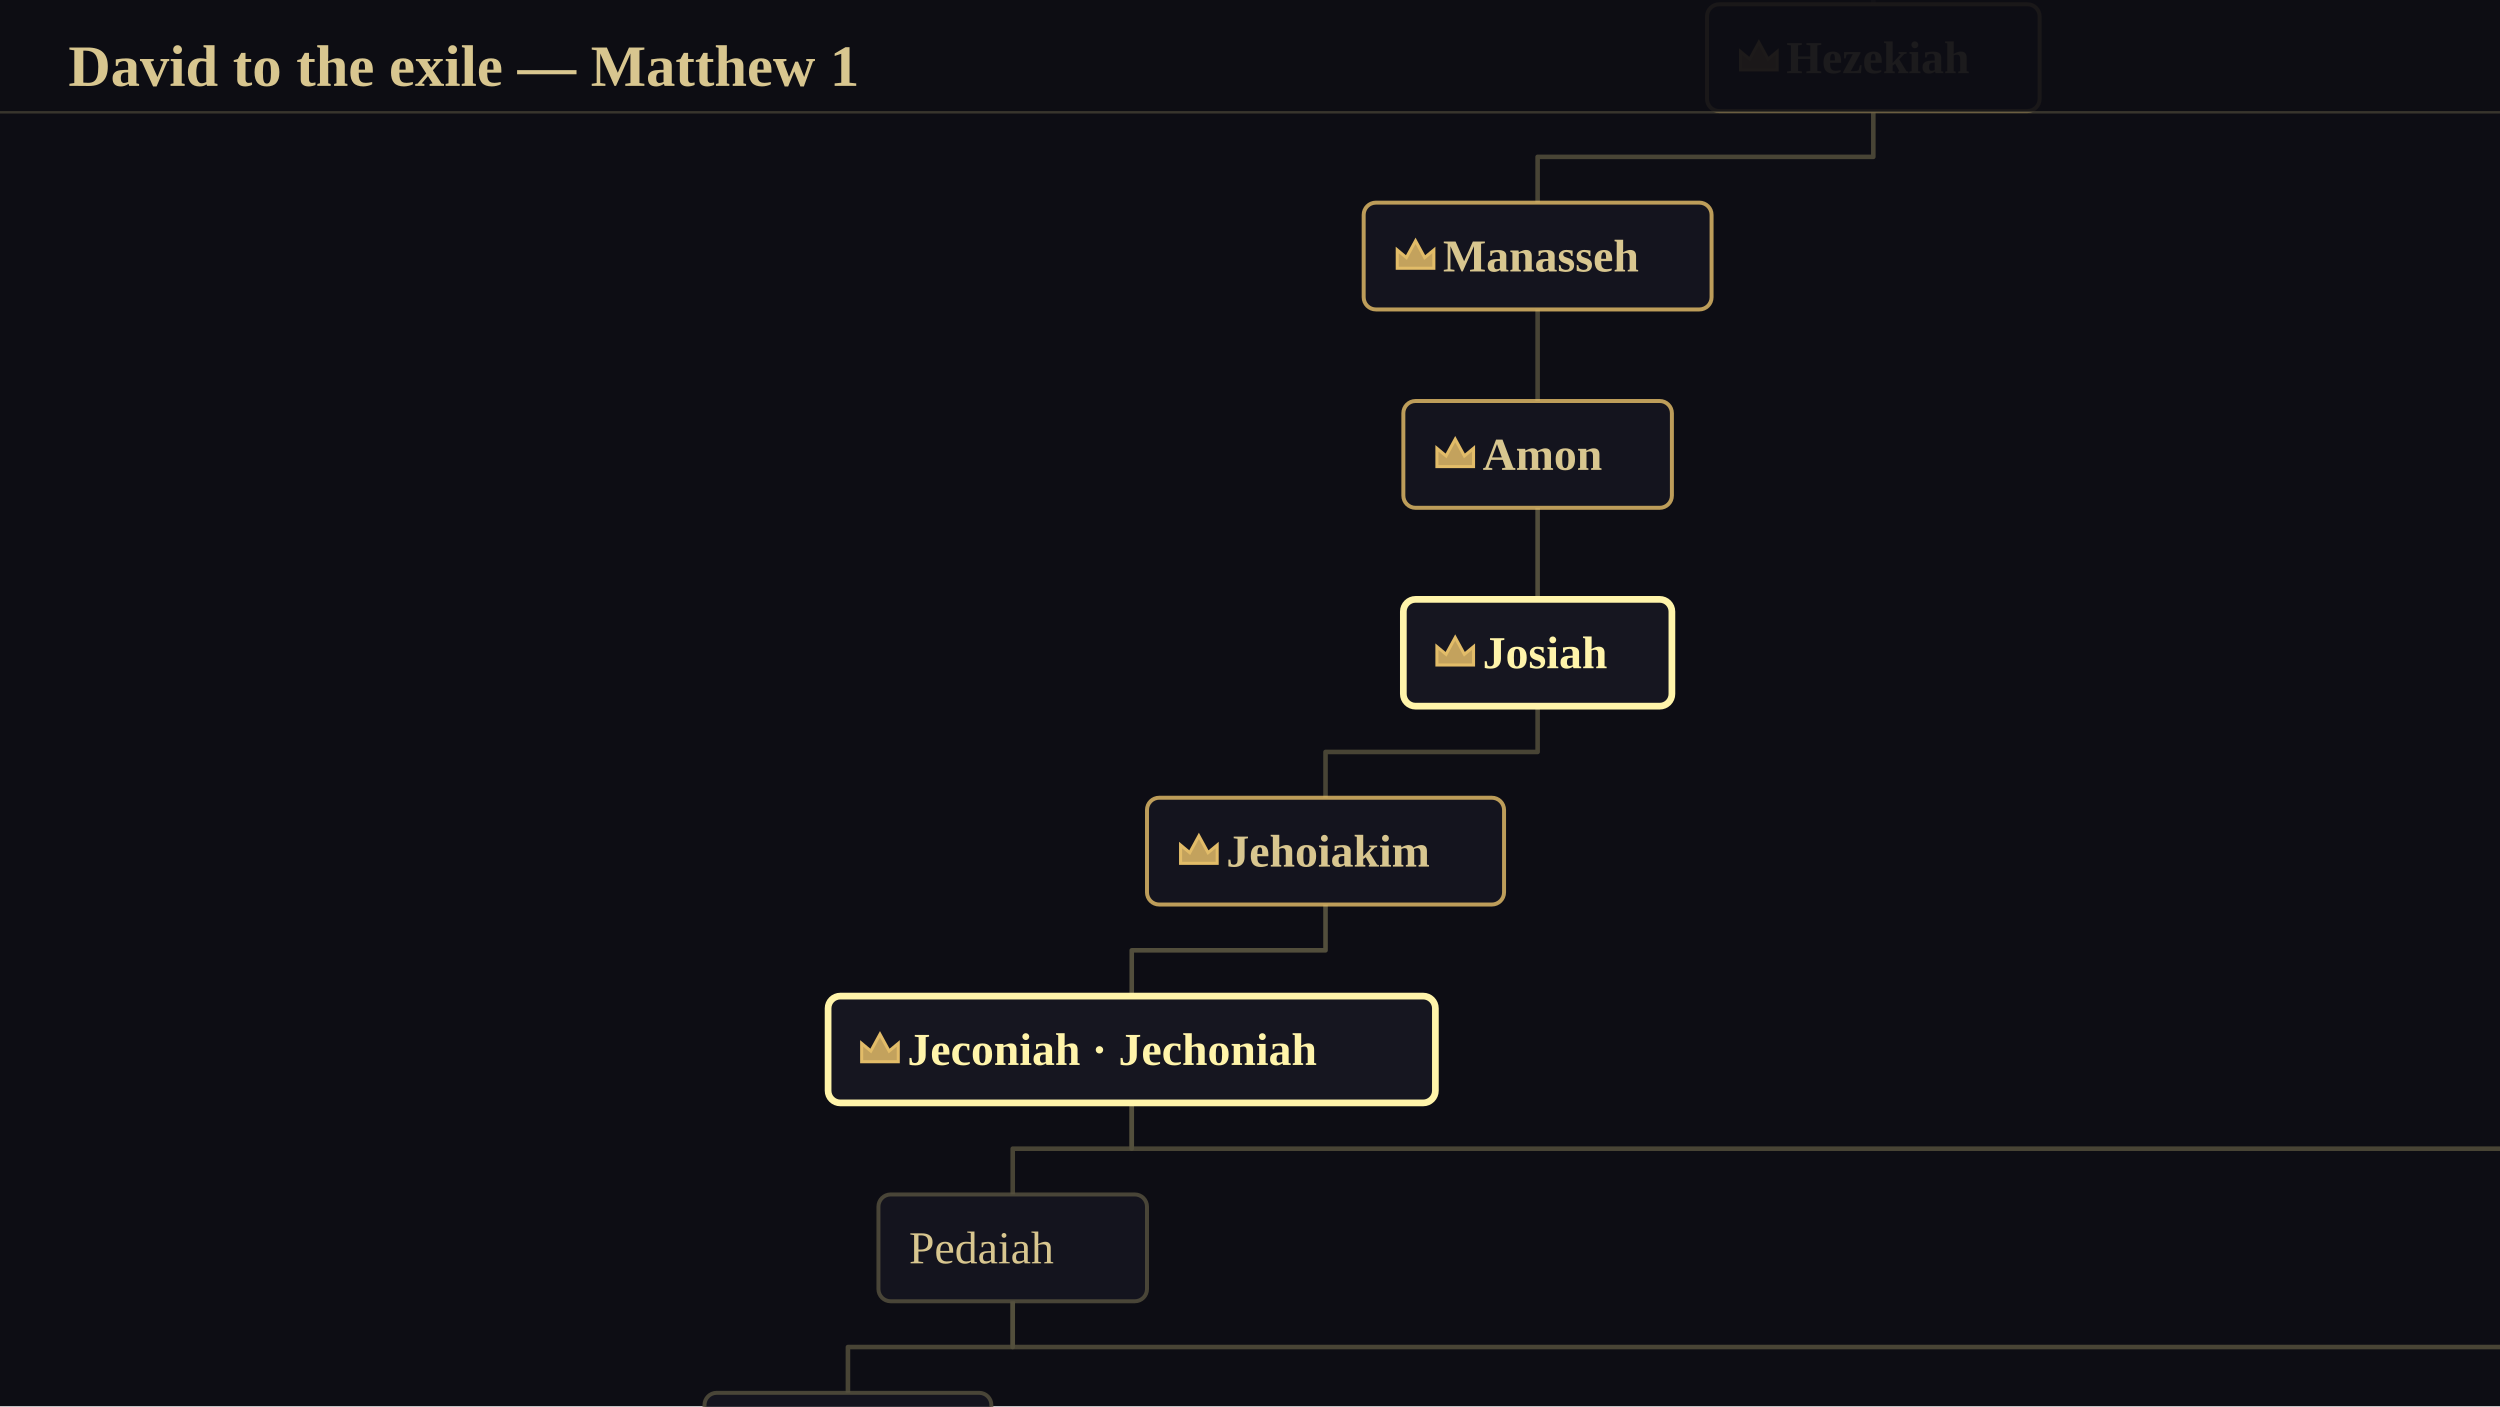
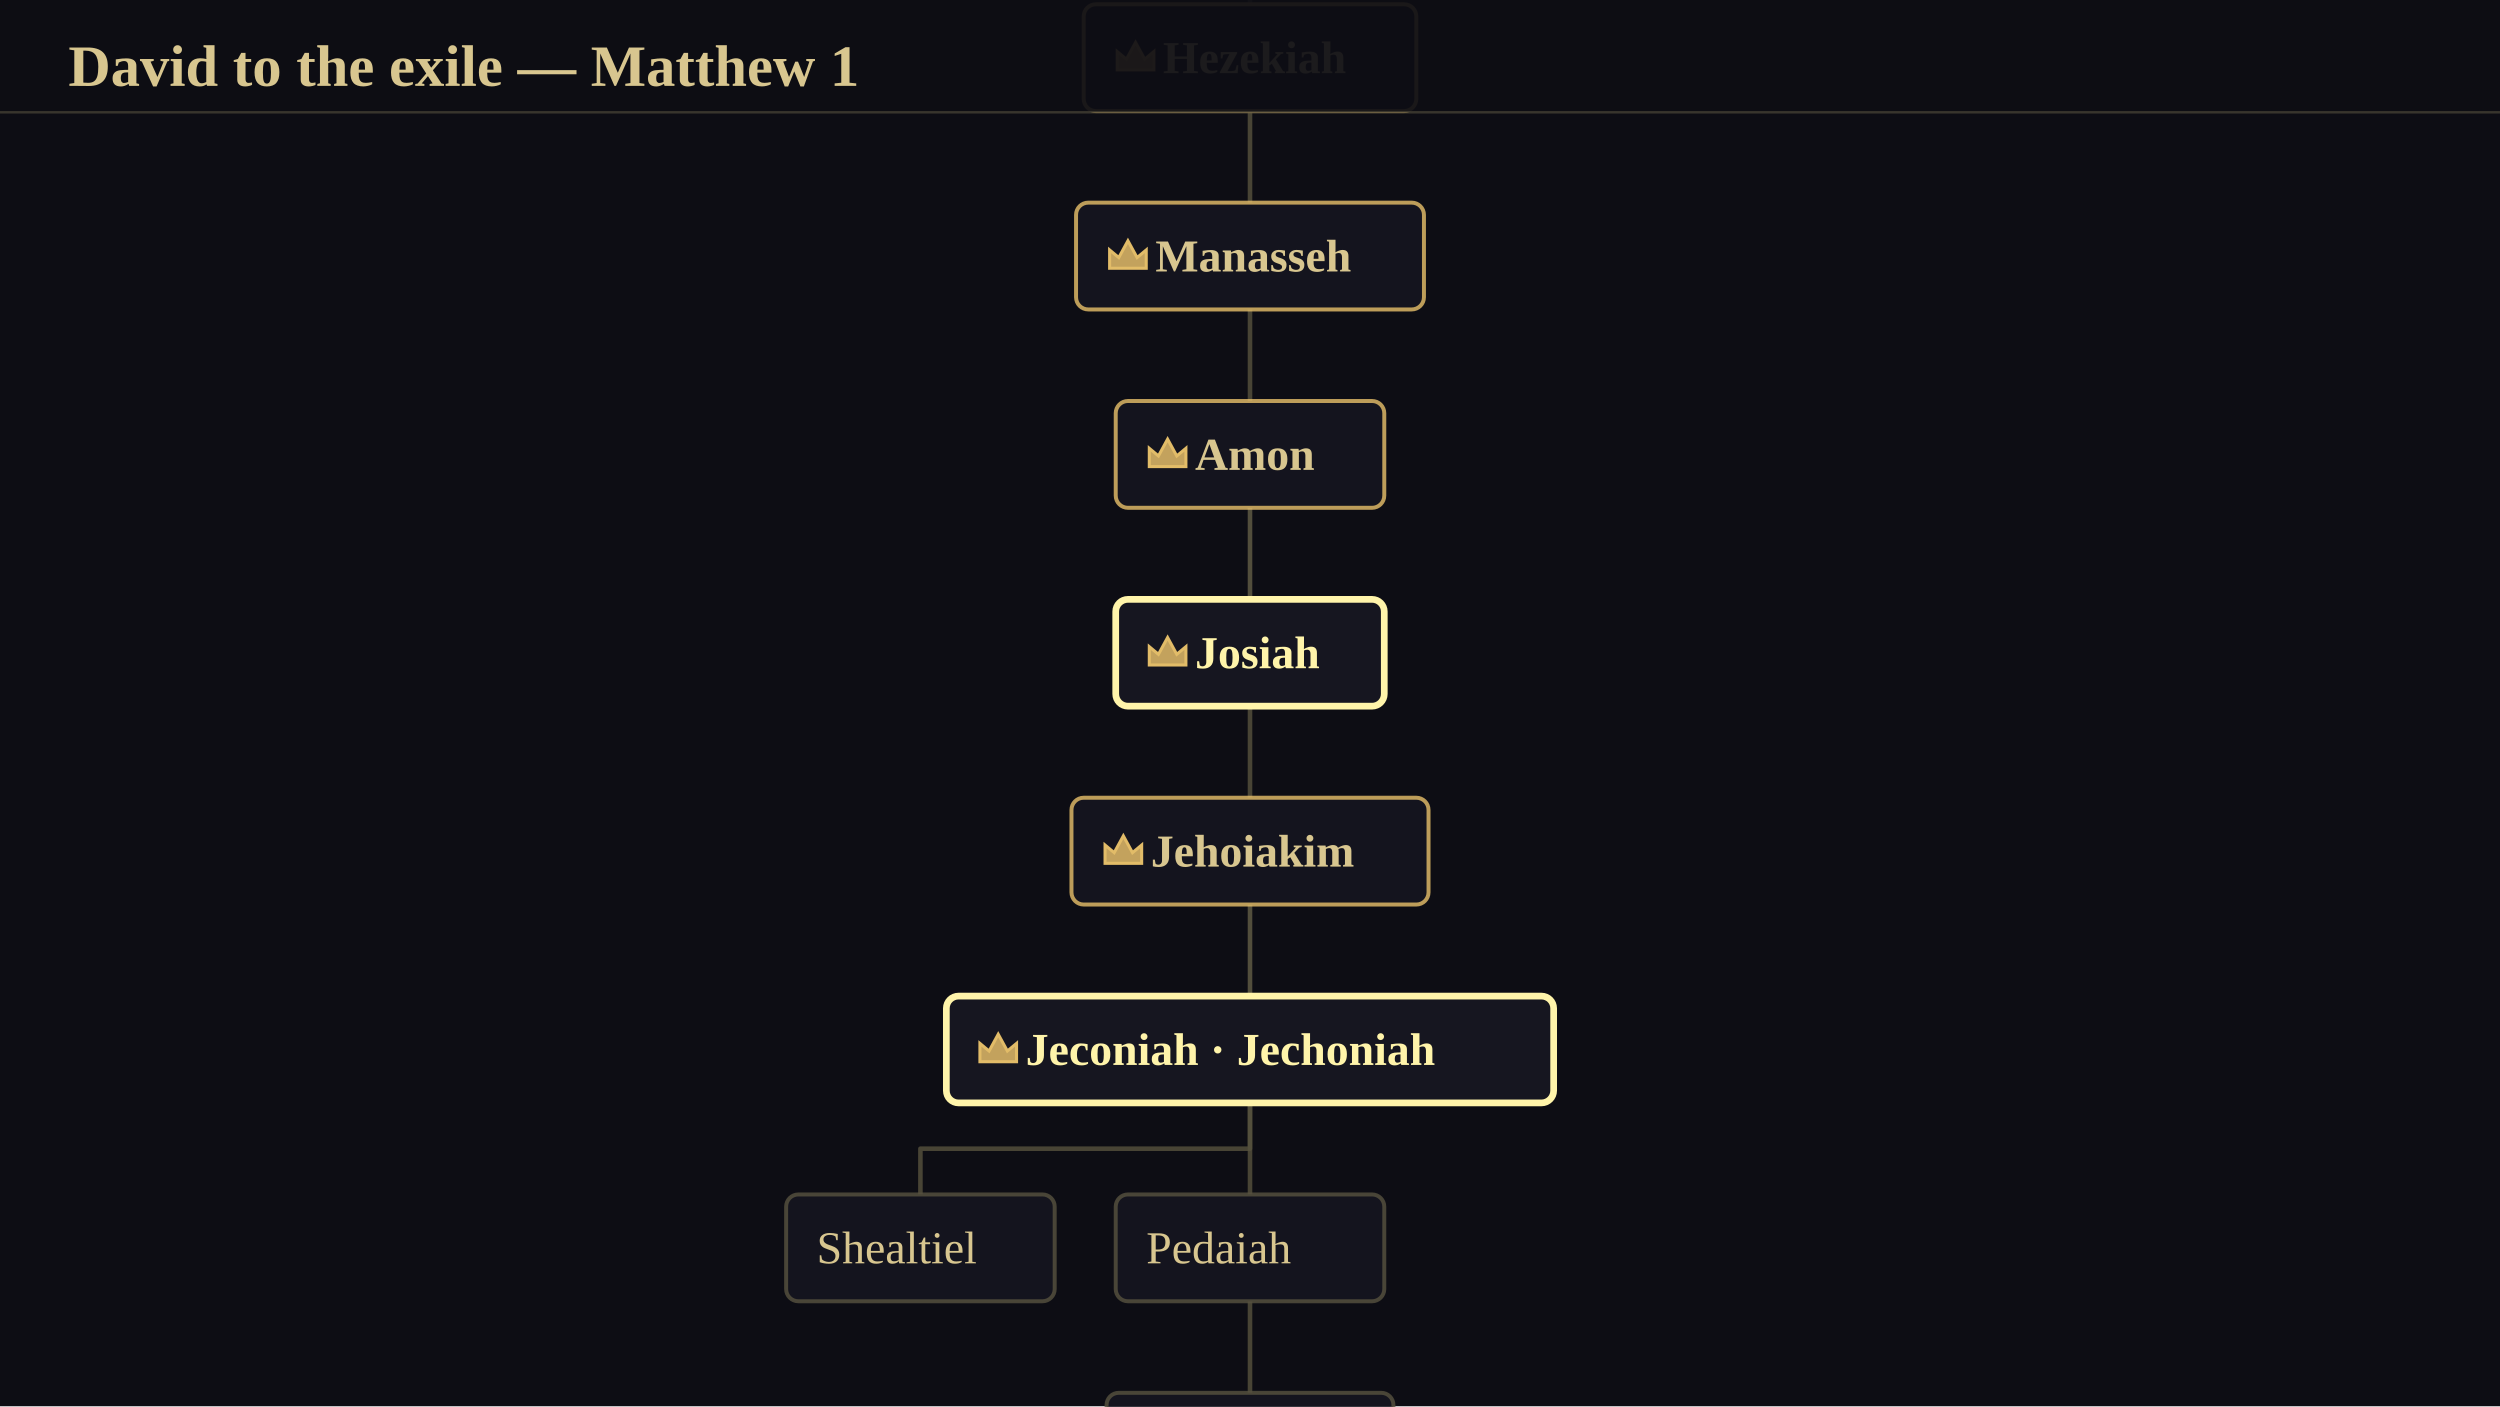
<svg xmlns="http://www.w3.org/2000/svg" viewBox="0 0 1024 576" width="1024" height="576" font-family="Georgia, 'Times New Roman', serif">
  <rect x="0" y="0" width="1024" height="576" fill="rgb(13,13,20)" />
-   <g transform="translate(2761.06 -7457)">
+   <g transform="translate(512 -4062)">
    <g transform="scale(1.25)">
-       <polyline points="-1541,5742 -1541,5757 -1541,5757 -1541,5772" stroke-linejoin="round" fill="none" stroke="rgb(86,81,62)" stroke-width="1.5" stroke-opacity="0.800" />
-       <polyline points="-1541,5807 -1541,5822 -1541,5822 -1541,5837" stroke-linejoin="round" fill="none" stroke="rgb(86,81,62)" stroke-width="1.5" stroke-opacity="0.800" />
-       <polyline points="-1541,5872 -1541,5887 -1541,5887 -1541,5902" stroke-linejoin="round" fill="none" stroke="rgb(86,81,62)" stroke-width="1.5" stroke-opacity="0.800" />
-       <polyline points="-1541,5937 -1541,5952 -1595,5952 -1595,5967" stroke-linejoin="round" fill="none" stroke="rgb(86,81,62)" stroke-width="1.5" stroke-opacity="0.800" />
-       <polyline points="-1595,6002 -1595,6017 -1705,6017 -1705,6032" stroke-linejoin="round" fill="none" stroke="rgb(86,81,62)" stroke-width="1.5" stroke-opacity="0.800" />
-       <polyline points="-1705,6067 -1705,6082 -1705,6082 -1705,6097" stroke-linejoin="round" fill="none" stroke="rgb(86,81,62)" stroke-width="1.5" stroke-opacity="0.800" />
-       <polyline points="-1705,6132 -1705,6147 -1705,6147 -1705,6162" stroke-linejoin="round" fill="none" stroke="rgb(86,81,62)" stroke-width="1.5" stroke-opacity="0.949" />
-       <polyline points="-1705,6197 -1705,6212 -1774.5,6212 -1774.5,6227" stroke-linejoin="round" fill="none" stroke="rgb(86,81,62)" stroke-width="1.5" stroke-opacity="0.800" />
-       <polyline points="-1774.5,6262 -1774.5,6277 -1838,6277 -1838,6292" stroke-linejoin="round" fill="none" stroke="rgb(86,81,62)" stroke-width="1.5" stroke-opacity="0.949" />
-       <polyline points="-1838,6327 -1838,6342 -1877,6342 -1877,6357" stroke-linejoin="round" fill="none" stroke="rgb(86,81,62)" stroke-width="1.5" stroke-opacity="0.800" />
-       <polyline points="-1877,6392 -1877,6407 -1931,6407 -1931,6422" stroke-linejoin="round" fill="none" stroke="rgb(86,81,62)" stroke-width="1.5" stroke-opacity="0.800" />
-       <polyline points="-1877,6392 -1877,6407 -1186.5,6407 -1186.5,6422" stroke-linejoin="round" fill="none" stroke="rgb(86,81,62)" stroke-width="1.5" stroke-opacity="0.800" />
-       <polyline points="-1838,6327 -1838,6342 -1078,6342 -1078,6357" stroke-linejoin="round" fill="none" stroke="rgb(86,81,62)" stroke-width="1.5" stroke-opacity="0.800" />
-       <rect x="-1622" y="5772" width="162" height="35" rx="4" fill="rgb(22,22,32)" fill-opacity="0.820" stroke="rgb(226,188,104)" stroke-width="1.3" stroke-opacity="0.820" />
-       <polygon points="-1611,5793.5 -1611,5787.5 -1608,5790 -1605,5784.5 -1602,5790 -1599,5787.5 -1599,5793.5" fill="rgb(226,188,104)" fill-opacity="0.847" stroke="rgb(226,188,104)" stroke-width="1" />
-       <text x="-1596" y="5789.5" font-size="15" text-anchor="start" dominant-baseline="central" fill="rgb(216,198,143)" font-family="Georgia, 'Times New Roman', serif" font-weight="bold">Azariah · Uzziah</text>
-       <rect x="-1588.5" y="5837" width="95" height="35" rx="4" fill="rgb(22,22,32)" fill-opacity="0.820" stroke="rgb(226,188,104)" stroke-width="1.3" stroke-opacity="0.820" />
-       <polygon points="-1577.5,5858.5 -1577.5,5852.5 -1574.5,5855 -1571.5,5849.5 -1568.5,5855 -1565.5,5852.5 -1565.5,5858.5" fill="rgb(226,188,104)" fill-opacity="0.847" stroke="rgb(226,188,104)" stroke-width="1" />
-       <text x="-1562.5" y="5854.5" font-size="15" text-anchor="start" dominant-baseline="central" fill="rgb(216,198,143)" font-family="Georgia, 'Times New Roman', serif" font-weight="bold">Jotham</text>
-       <rect x="-1585" y="5902" width="88" height="35" rx="4" fill="rgb(22,22,32)" fill-opacity="0.820" stroke="rgb(226,188,104)" stroke-width="1.3" stroke-opacity="0.820" />
-       <polygon points="-1574,5923.5 -1574,5917.5 -1571,5920 -1568,5914.5 -1565,5920 -1562,5917.5 -1562,5923.5" fill="rgb(226,188,104)" fill-opacity="0.847" stroke="rgb(226,188,104)" stroke-width="1" />
-       <text x="-1559" y="5919.5" font-size="15" text-anchor="start" dominant-baseline="central" fill="rgb(216,198,143)" font-family="Georgia, 'Times New Roman', serif" font-weight="bold">Ahaz</text>
-       <rect x="-1649.5" y="5967" width="109" height="35" rx="4" fill="rgb(22,22,32)" fill-opacity="0.820" stroke="rgb(226,188,104)" stroke-width="1.3" stroke-opacity="0.820" />
-       <polygon points="-1638.5,5988.5 -1638.5,5982.5 -1635.5,5985 -1632.5,5979.5 -1629.5,5985 -1626.5,5982.5 -1626.5,5988.5" fill="rgb(226,188,104)" fill-opacity="0.847" stroke="rgb(226,188,104)" stroke-width="1" />
-       <text x="-1623.5" y="5984.5" font-size="15" text-anchor="start" dominant-baseline="central" fill="rgb(216,198,143)" font-family="Georgia, 'Times New Roman', serif" font-weight="bold">Hezekiah</text>
-       <rect x="-1762" y="6032" width="114" height="35" rx="4" fill="rgb(22,22,32)" fill-opacity="0.820" stroke="rgb(226,188,104)" stroke-width="1.3" stroke-opacity="0.820" />
-       <polygon points="-1751,6053.5 -1751,6047.5 -1748,6050 -1745,6044.5 -1742,6050 -1739,6047.5 -1739,6053.5" fill="rgb(226,188,104)" fill-opacity="0.847" stroke="rgb(226,188,104)" stroke-width="1" />
-       <text x="-1736" y="6049.5" font-size="15" text-anchor="start" dominant-baseline="central" fill="rgb(216,198,143)" font-family="Georgia, 'Times New Roman', serif" font-weight="bold">Manasseh</text>
-       <rect x="-1749" y="6097" width="88" height="35" rx="4" fill="rgb(22,22,32)" fill-opacity="0.820" stroke="rgb(226,188,104)" stroke-width="1.3" stroke-opacity="0.820" />
-       <polygon points="-1738,6118.5 -1738,6112.5 -1735,6115 -1732,6109.5 -1729,6115 -1726,6112.5 -1726,6118.5" fill="rgb(226,188,104)" fill-opacity="0.847" stroke="rgb(226,188,104)" stroke-width="1" />
-       <text x="-1723" y="6114.5" font-size="15" text-anchor="start" dominant-baseline="central" fill="rgb(216,198,143)" font-family="Georgia, 'Times New Roman', serif" font-weight="bold">Amon</text>
-       <rect x="-1749" y="6162" width="88" height="35" rx="4" fill="rgb(22,22,32)" stroke="rgb(255,244,170)" stroke-width="2.2" />
-       <polygon points="-1738,6183.5 -1738,6177.5 -1735,6180 -1732,6174.5 -1729,6180 -1726,6177.5 -1726,6183.5" fill="rgb(226,188,104)" fill-opacity="0.847" stroke="rgb(226,188,104)" stroke-width="1" />
-       <text x="-1723" y="6179.5" font-size="15" text-anchor="start" dominant-baseline="central" fill="rgb(255,244,170)" font-family="Georgia, 'Times New Roman', serif" font-weight="bold">Josiah</text>
-       <rect x="-1833" y="6227" width="117" height="35" rx="4" fill="rgb(22,22,32)" fill-opacity="0.820" stroke="rgb(226,188,104)" stroke-width="1.3" stroke-opacity="0.820" />
-       <polygon points="-1822,6248.5 -1822,6242.5 -1819,6245 -1816,6239.5 -1813,6245 -1810,6242.5 -1810,6248.5" fill="rgb(226,188,104)" fill-opacity="0.847" stroke="rgb(226,188,104)" stroke-width="1" />
-       <text x="-1807" y="6244.5" font-size="15" text-anchor="start" dominant-baseline="central" fill="rgb(216,198,143)" font-family="Georgia, 'Times New Roman', serif" font-weight="bold">Jehoiakim</text>
-       <rect x="-1937.5" y="6292" width="199" height="35" rx="4" fill="rgb(22,22,32)" stroke="rgb(255,244,170)" stroke-width="2.2" />
-       <polygon points="-1926.5,6313.5 -1926.5,6307.5 -1923.5,6310 -1920.5,6304.5 -1917.5,6310 -1914.5,6307.5 -1914.5,6313.5" fill="rgb(226,188,104)" fill-opacity="0.847" stroke="rgb(226,188,104)" stroke-width="1" />
-       <text x="-1911.5" y="6309.5" font-size="15" text-anchor="start" dominant-baseline="central" fill="rgb(255,244,170)" font-family="Georgia, 'Times New Roman', serif" font-weight="bold">Jeconiah · Jechoniah</text>
-       <rect x="-1921" y="6357" width="88" height="35" rx="4" fill="rgb(22,22,32)" fill-opacity="0.820" stroke="rgb(86,81,62)" stroke-width="1.3" stroke-opacity="0.820" />
-       <text x="-1911" y="6374.5" font-size="15" text-anchor="start" dominant-baseline="central" fill="rgb(216,198,143)" font-family="Georgia, 'Times New Roman', serif">Pedaiah</text>
-       <rect x="-1978" y="6422" width="94" height="63" rx="4" fill="rgb(22,22,32)" fill-opacity="0.820" stroke="rgb(86,81,62)" stroke-width="1.3" stroke-opacity="0.820" />
-       <polygon points="-1948.45,6455 -1916.97,6455 -1916.97,6433.79 -1948.45,6433.79" fill="rgb(41,39,41)" stroke="rgb(86,81,62)" stroke-width="1.5" stroke-opacity="0.949" />
-       <polygon points="-1949.82,6433.79 -1915.61,6433.79 -1915.61,6431.74 -1949.82,6431.74" fill="rgb(41,39,41)" stroke="rgb(86,81,62)" stroke-width="1.5" stroke-opacity="0.949" />
-       <polygon points="-1947.08,6431.74 -1944.68,6431.74 -1944.68,6429 -1947.08,6429" fill="rgb(41,39,41)" stroke="rgb(86,81,62)" stroke-width="1.5" stroke-opacity="0.949" />
-       <polygon points="-1942.97,6431.74 -1940.58,6431.74 -1940.58,6429 -1942.97,6429" fill="rgb(41,39,41)" stroke="rgb(86,81,62)" stroke-width="1.5" stroke-opacity="0.949" />
-       <polygon points="-1938.87,6431.74 -1936.47,6431.74 -1936.47,6429 -1938.87,6429" fill="rgb(41,39,41)" stroke="rgb(86,81,62)" stroke-width="1.5" stroke-opacity="0.949" />
-       <polygon points="-1934.76,6431.74 -1932.37,6431.74 -1932.37,6429 -1934.76,6429" fill="rgb(41,39,41)" stroke="rgb(86,81,62)" stroke-width="1.5" stroke-opacity="0.949" />
-       <polygon points="-1930.66,6431.74 -1928.26,6431.74 -1928.26,6429 -1930.66,6429" fill="rgb(41,39,41)" stroke="rgb(86,81,62)" stroke-width="1.5" stroke-opacity="0.949" />
-       <polygon points="-1926.55,6431.74 -1924.16,6431.74 -1924.16,6429 -1926.55,6429" fill="rgb(41,39,41)" stroke="rgb(86,81,62)" stroke-width="1.5" stroke-opacity="0.949" />
-       <polygon points="-1922.45,6431.74 -1920.05,6431.74 -1920.05,6429 -1922.45,6429" fill="rgb(41,39,41)" stroke="rgb(86,81,62)" stroke-width="1.5" stroke-opacity="0.949" />
-       <polygon points="-1918.34,6431.74 -1915.95,6431.74 -1915.95,6429 -1918.34,6429" fill="rgb(41,39,41)" stroke="rgb(86,81,62)" stroke-width="1.5" stroke-opacity="0.949" />
-       <polyline points="-1948.11,6449.53 -1917.32,6449.53" stroke-linejoin="round" fill="none" stroke="rgb(86,81,62)" stroke-width="1.2" stroke-opacity="0.718" />
-       <polyline points="-1948.11,6443.37 -1917.32,6443.37" stroke-linejoin="round" fill="none" stroke="rgb(86,81,62)" stroke-width="1.2" stroke-opacity="0.718" />
-       <polyline points="-1948.11,6437.89 -1917.32,6437.89" stroke-linejoin="round" fill="none" stroke="rgb(86,81,62)" stroke-width="1.2" stroke-opacity="0.718" />
-       <polygon points="-1942.29,6455 -1935.45,6455 -1935.45,6443.37 -1942.29,6443.37" fill="rgb(22,22,32)" stroke="rgb(86,81,62)" stroke-width="1.3" stroke-opacity="0.949" />
-       <polygon points="-1928.61,6442 -1922.45,6442 -1922.45,6437.21 -1928.61,6437.21" fill="rgb(22,22,32)" stroke="rgb(86,81,62)" stroke-width="1.3" stroke-opacity="0.949" />
-       <polygon points="-1916.97,6455 -1912.18,6455 -1912.18,6452.95 -1916.97,6452.95" fill="rgb(41,39,41)" stroke="rgb(86,81,62)" stroke-width="1.5" stroke-opacity="0.949" />
-       <polygon points="-1916.97,6452.26 -1912.7,6452.26 -1912.7,6450.21 -1916.97,6450.21" fill="rgb(41,39,41)" stroke="rgb(86,81,62)" stroke-width="1.5" stroke-opacity="0.949" />
-       <polygon points="-1916.97,6449.53 -1913.21,6449.53 -1913.21,6447.47 -1916.97,6447.47" fill="rgb(41,39,41)" stroke="rgb(86,81,62)" stroke-width="1.5" stroke-opacity="0.949" />
-       <polygon points="-1916.97,6446.79 -1913.72,6446.79 -1913.72,6444.74 -1916.97,6444.74" fill="rgb(41,39,41)" stroke="rgb(86,81,62)" stroke-width="1.5" stroke-opacity="0.949" />
-       <polygon points="-1916.97,6444.05 -1914.24,6444.05 -1914.24,6442 -1916.97,6442" fill="rgb(41,39,41)" stroke="rgb(86,81,62)" stroke-width="1.5" stroke-opacity="0.949" />
-       <polygon points="-1916.97,6441.32 -1914.75,6441.32 -1914.75,6439.26 -1916.97,6439.26" fill="rgb(41,39,41)" stroke="rgb(86,81,62)" stroke-width="1.5" stroke-opacity="0.949" />
-       <polygon points="-1916.97,6438.58 -1915.26,6438.58 -1915.26,6436.53 -1916.97,6436.53" fill="rgb(41,39,41)" stroke="rgb(86,81,62)" stroke-width="1.5" stroke-opacity="0.949" />
-       <polygon points="-1916.97,6435.84 -1915.78,6435.84 -1915.78,6433.79 -1916.97,6433.79" fill="rgb(41,39,41)" stroke="rgb(86,81,62)" stroke-width="1.5" stroke-opacity="0.949" />
-       <text x="-1968" y="6467.5" font-size="15" text-anchor="start" dominant-baseline="central" fill="rgb(216,198,143)" font-family="Georgia, 'Times New Roman', serif">Zerubbabel</text>
-       <rect x="-1230.5" y="6422" width="88" height="35" rx="4" fill="rgb(22,22,32)" fill-opacity="0.820" stroke="rgb(86,81,62)" stroke-width="1.3" stroke-opacity="0.820" />
-       <text x="-1220.5" y="6439.5" font-size="15" text-anchor="start" dominant-baseline="central" fill="rgb(216,198,143)" font-family="Georgia, 'Times New Roman', serif">Shimei</text>
-       <rect x="-1122.5" y="6357" width="89" height="35" rx="4" fill="rgb(22,22,32)" fill-opacity="0.820" stroke="rgb(86,81,62)" stroke-width="1.3" stroke-opacity="0.820" />
-       <text x="-1112.5" y="6374.5" font-size="15" text-anchor="start" dominant-baseline="central" fill="rgb(216,198,143)" font-family="Georgia, 'Times New Roman', serif">Shenazzar</text>
+       <polyline points="0,3026 0,3041 0,3041 0,3056" stroke-linejoin="round" fill="none" stroke="rgb(86,81,62)" stroke-width="1.5" stroke-opacity="0.800" />
+       <polyline points="0,3091 0,3106 0,3106 0,3121" stroke-linejoin="round" fill="none" stroke="rgb(86,81,62)" stroke-width="1.5" stroke-opacity="0.800" />
+       <polyline points="0,3156 0,3171 0,3171 0,3186" stroke-linejoin="round" fill="none" stroke="rgb(86,81,62)" stroke-width="1.5" stroke-opacity="0.800" />
+       <polyline points="0,3221 0,3236 0,3236 0,3251" stroke-linejoin="round" fill="none" stroke="rgb(86,81,62)" stroke-width="1.5" stroke-opacity="0.800" />
+       <polyline points="0,3286 0,3301 0,3301 0,3316" stroke-linejoin="round" fill="none" stroke="rgb(86,81,62)" stroke-width="1.5" stroke-opacity="0.800" />
+       <polyline points="0,3351 0,3366 0,3366 0,3381" stroke-linejoin="round" fill="none" stroke="rgb(86,81,62)" stroke-width="1.5" stroke-opacity="0.800" />
+       <polyline points="0,3416 0,3431 0,3431 0,3446" stroke-linejoin="round" fill="none" stroke="rgb(86,81,62)" stroke-width="1.5" stroke-opacity="0.949" />
+       <polyline points="0,3481 0,3496 0,3496 0,3511" stroke-linejoin="round" fill="none" stroke="rgb(86,81,62)" stroke-width="1.5" stroke-opacity="0.800" />
+       <polyline points="0,3546 0,3561 0,3561 0,3576" stroke-linejoin="round" fill="none" stroke="rgb(86,81,62)" stroke-width="1.5" stroke-opacity="0.949" />
+       <polyline points="0,3611 0,3626 -108,3626 -108,3641" stroke-linejoin="round" fill="none" stroke="rgb(86,81,62)" stroke-width="1.5" stroke-opacity="0.800" />
+       <polyline points="0,3611 0,3626 0,3626 0,3641" stroke-linejoin="round" fill="none" stroke="rgb(86,81,62)" stroke-width="1.5" stroke-opacity="0.800" />
+       <polyline points="0,3676 0,3691 0,3691 0,3706" stroke-linejoin="round" fill="none" stroke="rgb(86,81,62)" stroke-width="1.5" stroke-opacity="0.800" />
+       <rect x="-81" y="3056" width="162" height="35" rx="4" fill="rgb(22,22,32)" fill-opacity="0.820" stroke="rgb(226,188,104)" stroke-width="1.3" stroke-opacity="0.820" />
+       <polygon points="-70,3077.5 -70,3071.5 -67,3074 -64,3068.5 -61,3074 -58,3071.5 -58,3077.5" fill="rgb(226,188,104)" fill-opacity="0.847" stroke="rgb(226,188,104)" stroke-width="1" />
+       <text x="-55" y="3073.5" font-size="15" text-anchor="start" dominant-baseline="central" fill="rgb(216,198,143)" font-family="Georgia, 'Times New Roman', serif" font-weight="bold">Azariah · Uzziah</text>
+       <rect x="-47.5" y="3121" width="95" height="35" rx="4" fill="rgb(22,22,32)" fill-opacity="0.820" stroke="rgb(226,188,104)" stroke-width="1.3" stroke-opacity="0.820" />
+       <polygon points="-36.5,3142.5 -36.5,3136.5 -33.5,3139 -30.5,3133.5 -27.5,3139 -24.5,3136.5 -24.5,3142.5" fill="rgb(226,188,104)" fill-opacity="0.847" stroke="rgb(226,188,104)" stroke-width="1" />
+       <text x="-21.5" y="3138.5" font-size="15" text-anchor="start" dominant-baseline="central" fill="rgb(216,198,143)" font-family="Georgia, 'Times New Roman', serif" font-weight="bold">Jotham</text>
+       <rect x="-44" y="3186" width="88" height="35" rx="4" fill="rgb(22,22,32)" fill-opacity="0.820" stroke="rgb(226,188,104)" stroke-width="1.3" stroke-opacity="0.820" />
+       <polygon points="-33,3207.5 -33,3201.5 -30,3204 -27,3198.5 -24,3204 -21,3201.5 -21,3207.5" fill="rgb(226,188,104)" fill-opacity="0.847" stroke="rgb(226,188,104)" stroke-width="1" />
+       <text x="-18" y="3203.5" font-size="15" text-anchor="start" dominant-baseline="central" fill="rgb(216,198,143)" font-family="Georgia, 'Times New Roman', serif" font-weight="bold">Ahaz</text>
+       <rect x="-54.5" y="3251" width="109" height="35" rx="4" fill="rgb(22,22,32)" fill-opacity="0.820" stroke="rgb(226,188,104)" stroke-width="1.3" stroke-opacity="0.820" />
+       <polygon points="-43.5,3272.5 -43.5,3266.5 -40.5,3269 -37.5,3263.5 -34.5,3269 -31.5,3266.5 -31.5,3272.5" fill="rgb(226,188,104)" fill-opacity="0.847" stroke="rgb(226,188,104)" stroke-width="1" />
+       <text x="-28.5" y="3268.5" font-size="15" text-anchor="start" dominant-baseline="central" fill="rgb(216,198,143)" font-family="Georgia, 'Times New Roman', serif" font-weight="bold">Hezekiah</text>
+       <rect x="-57" y="3316" width="114" height="35" rx="4" fill="rgb(22,22,32)" fill-opacity="0.820" stroke="rgb(226,188,104)" stroke-width="1.3" stroke-opacity="0.820" />
+       <polygon points="-46,3337.5 -46,3331.5 -43,3334 -40,3328.5 -37,3334 -34,3331.5 -34,3337.5" fill="rgb(226,188,104)" fill-opacity="0.847" stroke="rgb(226,188,104)" stroke-width="1" />
+       <text x="-31" y="3333.5" font-size="15" text-anchor="start" dominant-baseline="central" fill="rgb(216,198,143)" font-family="Georgia, 'Times New Roman', serif" font-weight="bold">Manasseh</text>
+       <rect x="-44" y="3381" width="88" height="35" rx="4" fill="rgb(22,22,32)" fill-opacity="0.820" stroke="rgb(226,188,104)" stroke-width="1.3" stroke-opacity="0.820" />
+       <polygon points="-33,3402.5 -33,3396.5 -30,3399 -27,3393.5 -24,3399 -21,3396.5 -21,3402.5" fill="rgb(226,188,104)" fill-opacity="0.847" stroke="rgb(226,188,104)" stroke-width="1" />
+       <text x="-18" y="3398.5" font-size="15" text-anchor="start" dominant-baseline="central" fill="rgb(216,198,143)" font-family="Georgia, 'Times New Roman', serif" font-weight="bold">Amon</text>
+       <rect x="-44" y="3446" width="88" height="35" rx="4" fill="rgb(22,22,32)" stroke="rgb(255,244,170)" stroke-width="2.2" />
+       <polygon points="-33,3467.5 -33,3461.5 -30,3464 -27,3458.5 -24,3464 -21,3461.5 -21,3467.5" fill="rgb(226,188,104)" fill-opacity="0.847" stroke="rgb(226,188,104)" stroke-width="1" />
+       <text x="-18" y="3463.5" font-size="15" text-anchor="start" dominant-baseline="central" fill="rgb(255,244,170)" font-family="Georgia, 'Times New Roman', serif" font-weight="bold">Josiah</text>
+       <rect x="-58.5" y="3511" width="117" height="35" rx="4" fill="rgb(22,22,32)" fill-opacity="0.820" stroke="rgb(226,188,104)" stroke-width="1.3" stroke-opacity="0.820" />
+       <polygon points="-47.5,3532.5 -47.5,3526.5 -44.5,3529 -41.5,3523.5 -38.5,3529 -35.5,3526.5 -35.5,3532.5" fill="rgb(226,188,104)" fill-opacity="0.847" stroke="rgb(226,188,104)" stroke-width="1" />
+       <text x="-32.5" y="3528.5" font-size="15" text-anchor="start" dominant-baseline="central" fill="rgb(216,198,143)" font-family="Georgia, 'Times New Roman', serif" font-weight="bold">Jehoiakim</text>
+       <rect x="-99.5" y="3576" width="199" height="35" rx="4" fill="rgb(22,22,32)" stroke="rgb(255,244,170)" stroke-width="2.2" />
+       <polygon points="-88.5,3597.5 -88.5,3591.5 -85.5,3594 -82.5,3588.5 -79.5,3594 -76.5,3591.5 -76.5,3597.5" fill="rgb(226,188,104)" fill-opacity="0.847" stroke="rgb(226,188,104)" stroke-width="1" />
+       <text x="-73.5" y="3593.5" font-size="15" text-anchor="start" dominant-baseline="central" fill="rgb(255,244,170)" font-family="Georgia, 'Times New Roman', serif" font-weight="bold">Jeconiah · Jechoniah</text>
+       <rect x="-152" y="3641" width="88" height="35" rx="4" fill="rgb(22,22,32)" fill-opacity="0.820" stroke="rgb(86,81,62)" stroke-width="1.3" stroke-opacity="0.820" />
+       <text x="-142" y="3658.5" font-size="15" text-anchor="start" dominant-baseline="central" fill="rgb(216,198,143)" font-family="Georgia, 'Times New Roman', serif">Shealtiel</text>
+       <rect x="-44" y="3641" width="88" height="35" rx="4" fill="rgb(22,22,32)" fill-opacity="0.820" stroke="rgb(86,81,62)" stroke-width="1.3" stroke-opacity="0.820" />
+       <text x="-34" y="3658.5" font-size="15" text-anchor="start" dominant-baseline="central" fill="rgb(216,198,143)" font-family="Georgia, 'Times New Roman', serif">Pedaiah</text>
+       <rect x="-47" y="3706" width="94" height="63" rx="4" fill="rgb(22,22,32)" fill-opacity="0.820" stroke="rgb(86,81,62)" stroke-width="1.3" stroke-opacity="0.820" />
+       <polygon points="-17.45,3739 14.03,3739 14.03,3717.79 -17.45,3717.79" fill="rgb(41,39,41)" stroke="rgb(86,81,62)" stroke-width="1.5" stroke-opacity="0.949" />
+       <polygon points="-18.82,3717.79 15.39,3717.79 15.39,3715.74 -18.82,3715.74" fill="rgb(41,39,41)" stroke="rgb(86,81,62)" stroke-width="1.5" stroke-opacity="0.949" />
+       <polygon points="-16.08,3715.74 -13.68,3715.74 -13.68,3713 -16.08,3713" fill="rgb(41,39,41)" stroke="rgb(86,81,62)" stroke-width="1.5" stroke-opacity="0.949" />
+       <polygon points="-11.97,3715.74 -9.58,3715.74 -9.58,3713 -11.97,3713" fill="rgb(41,39,41)" stroke="rgb(86,81,62)" stroke-width="1.5" stroke-opacity="0.949" />
+       <polygon points="-7.87,3715.74 -5.47,3715.74 -5.47,3713 -7.87,3713" fill="rgb(41,39,41)" stroke="rgb(86,81,62)" stroke-width="1.5" stroke-opacity="0.949" />
+       <polygon points="-3.76,3715.74 -1.37,3715.74 -1.37,3713 -3.76,3713" fill="rgb(41,39,41)" stroke="rgb(86,81,62)" stroke-width="1.5" stroke-opacity="0.949" />
+       <polygon points="0.34,3715.74 2.74,3715.74 2.74,3713 0.34,3713" fill="rgb(41,39,41)" stroke="rgb(86,81,62)" stroke-width="1.5" stroke-opacity="0.949" />
+       <polygon points="4.45,3715.74 6.84,3715.74 6.84,3713 4.45,3713" fill="rgb(41,39,41)" stroke="rgb(86,81,62)" stroke-width="1.5" stroke-opacity="0.949" />
+       <polygon points="8.55,3715.74 10.95,3715.74 10.95,3713 8.55,3713" fill="rgb(41,39,41)" stroke="rgb(86,81,62)" stroke-width="1.5" stroke-opacity="0.949" />
+       <polygon points="12.66,3715.74 15.05,3715.74 15.05,3713 12.66,3713" fill="rgb(41,39,41)" stroke="rgb(86,81,62)" stroke-width="1.5" stroke-opacity="0.949" />
+       <polyline points="-17.11,3733.53 13.68,3733.53" stroke-linejoin="round" fill="none" stroke="rgb(86,81,62)" stroke-width="1.2" stroke-opacity="0.718" />
+       <polyline points="-17.11,3727.37 13.68,3727.37" stroke-linejoin="round" fill="none" stroke="rgb(86,81,62)" stroke-width="1.2" stroke-opacity="0.718" />
+       <polyline points="-17.11,3721.89 13.68,3721.89" stroke-linejoin="round" fill="none" stroke="rgb(86,81,62)" stroke-width="1.2" stroke-opacity="0.718" />
+       <polygon points="-11.29,3739 -4.45,3739 -4.45,3727.37 -11.29,3727.37" fill="rgb(22,22,32)" stroke="rgb(86,81,62)" stroke-width="1.3" stroke-opacity="0.949" />
+       <polygon points="2.39,3726 8.55,3726 8.55,3721.21 2.39,3721.21" fill="rgb(22,22,32)" stroke="rgb(86,81,62)" stroke-width="1.3" stroke-opacity="0.949" />
+       <polygon points="14.03,3739 18.82,3739 18.82,3736.95 14.03,3736.95" fill="rgb(41,39,41)" stroke="rgb(86,81,62)" stroke-width="1.5" stroke-opacity="0.949" />
+       <polygon points="14.03,3736.26 18.3,3736.26 18.3,3734.21 14.03,3734.21" fill="rgb(41,39,41)" stroke="rgb(86,81,62)" stroke-width="1.5" stroke-opacity="0.949" />
+       <polygon points="14.03,3733.53 17.79,3733.53 17.79,3731.47 14.03,3731.47" fill="rgb(41,39,41)" stroke="rgb(86,81,62)" stroke-width="1.5" stroke-opacity="0.949" />
+       <polygon points="14.03,3730.79 17.28,3730.79 17.28,3728.74 14.03,3728.74" fill="rgb(41,39,41)" stroke="rgb(86,81,62)" stroke-width="1.5" stroke-opacity="0.949" />
+       <polygon points="14.03,3728.05 16.76,3728.05 16.76,3726 14.03,3726" fill="rgb(41,39,41)" stroke="rgb(86,81,62)" stroke-width="1.5" stroke-opacity="0.949" />
+       <polygon points="14.03,3725.32 16.25,3725.32 16.25,3723.26 14.03,3723.26" fill="rgb(41,39,41)" stroke="rgb(86,81,62)" stroke-width="1.5" stroke-opacity="0.949" />
+       <polygon points="14.03,3722.58 15.74,3722.58 15.74,3720.53 14.03,3720.53" fill="rgb(41,39,41)" stroke="rgb(86,81,62)" stroke-width="1.5" stroke-opacity="0.949" />
+       <polygon points="14.03,3719.84 15.22,3719.84 15.22,3717.79 14.03,3717.79" fill="rgb(41,39,41)" stroke="rgb(86,81,62)" stroke-width="1.5" stroke-opacity="0.949" />
+       <text x="-37" y="3751.5" font-size="15" text-anchor="start" dominant-baseline="central" fill="rgb(216,198,143)" font-family="Georgia, 'Times New Roman', serif">Zerubbabel</text>
    </g>
  </g>
  <rect x="0" y="0" width="1024" height="46" fill="rgb(13,13,20)" fill-opacity="0.925" />
  <text x="28" y="20" font-size="24" text-anchor="start" dominant-baseline="text-before-edge" fill="rgb(216,198,143)" font-family="Georgia, 'Times New Roman', serif" font-weight="bold">David to the exile — Matthew 1</text>
  <line x1="0" y1="46" x2="1024" y2="46" stroke="rgb(86,81,62)" stroke-width="1" stroke-opacity="0.600" />
</svg>
